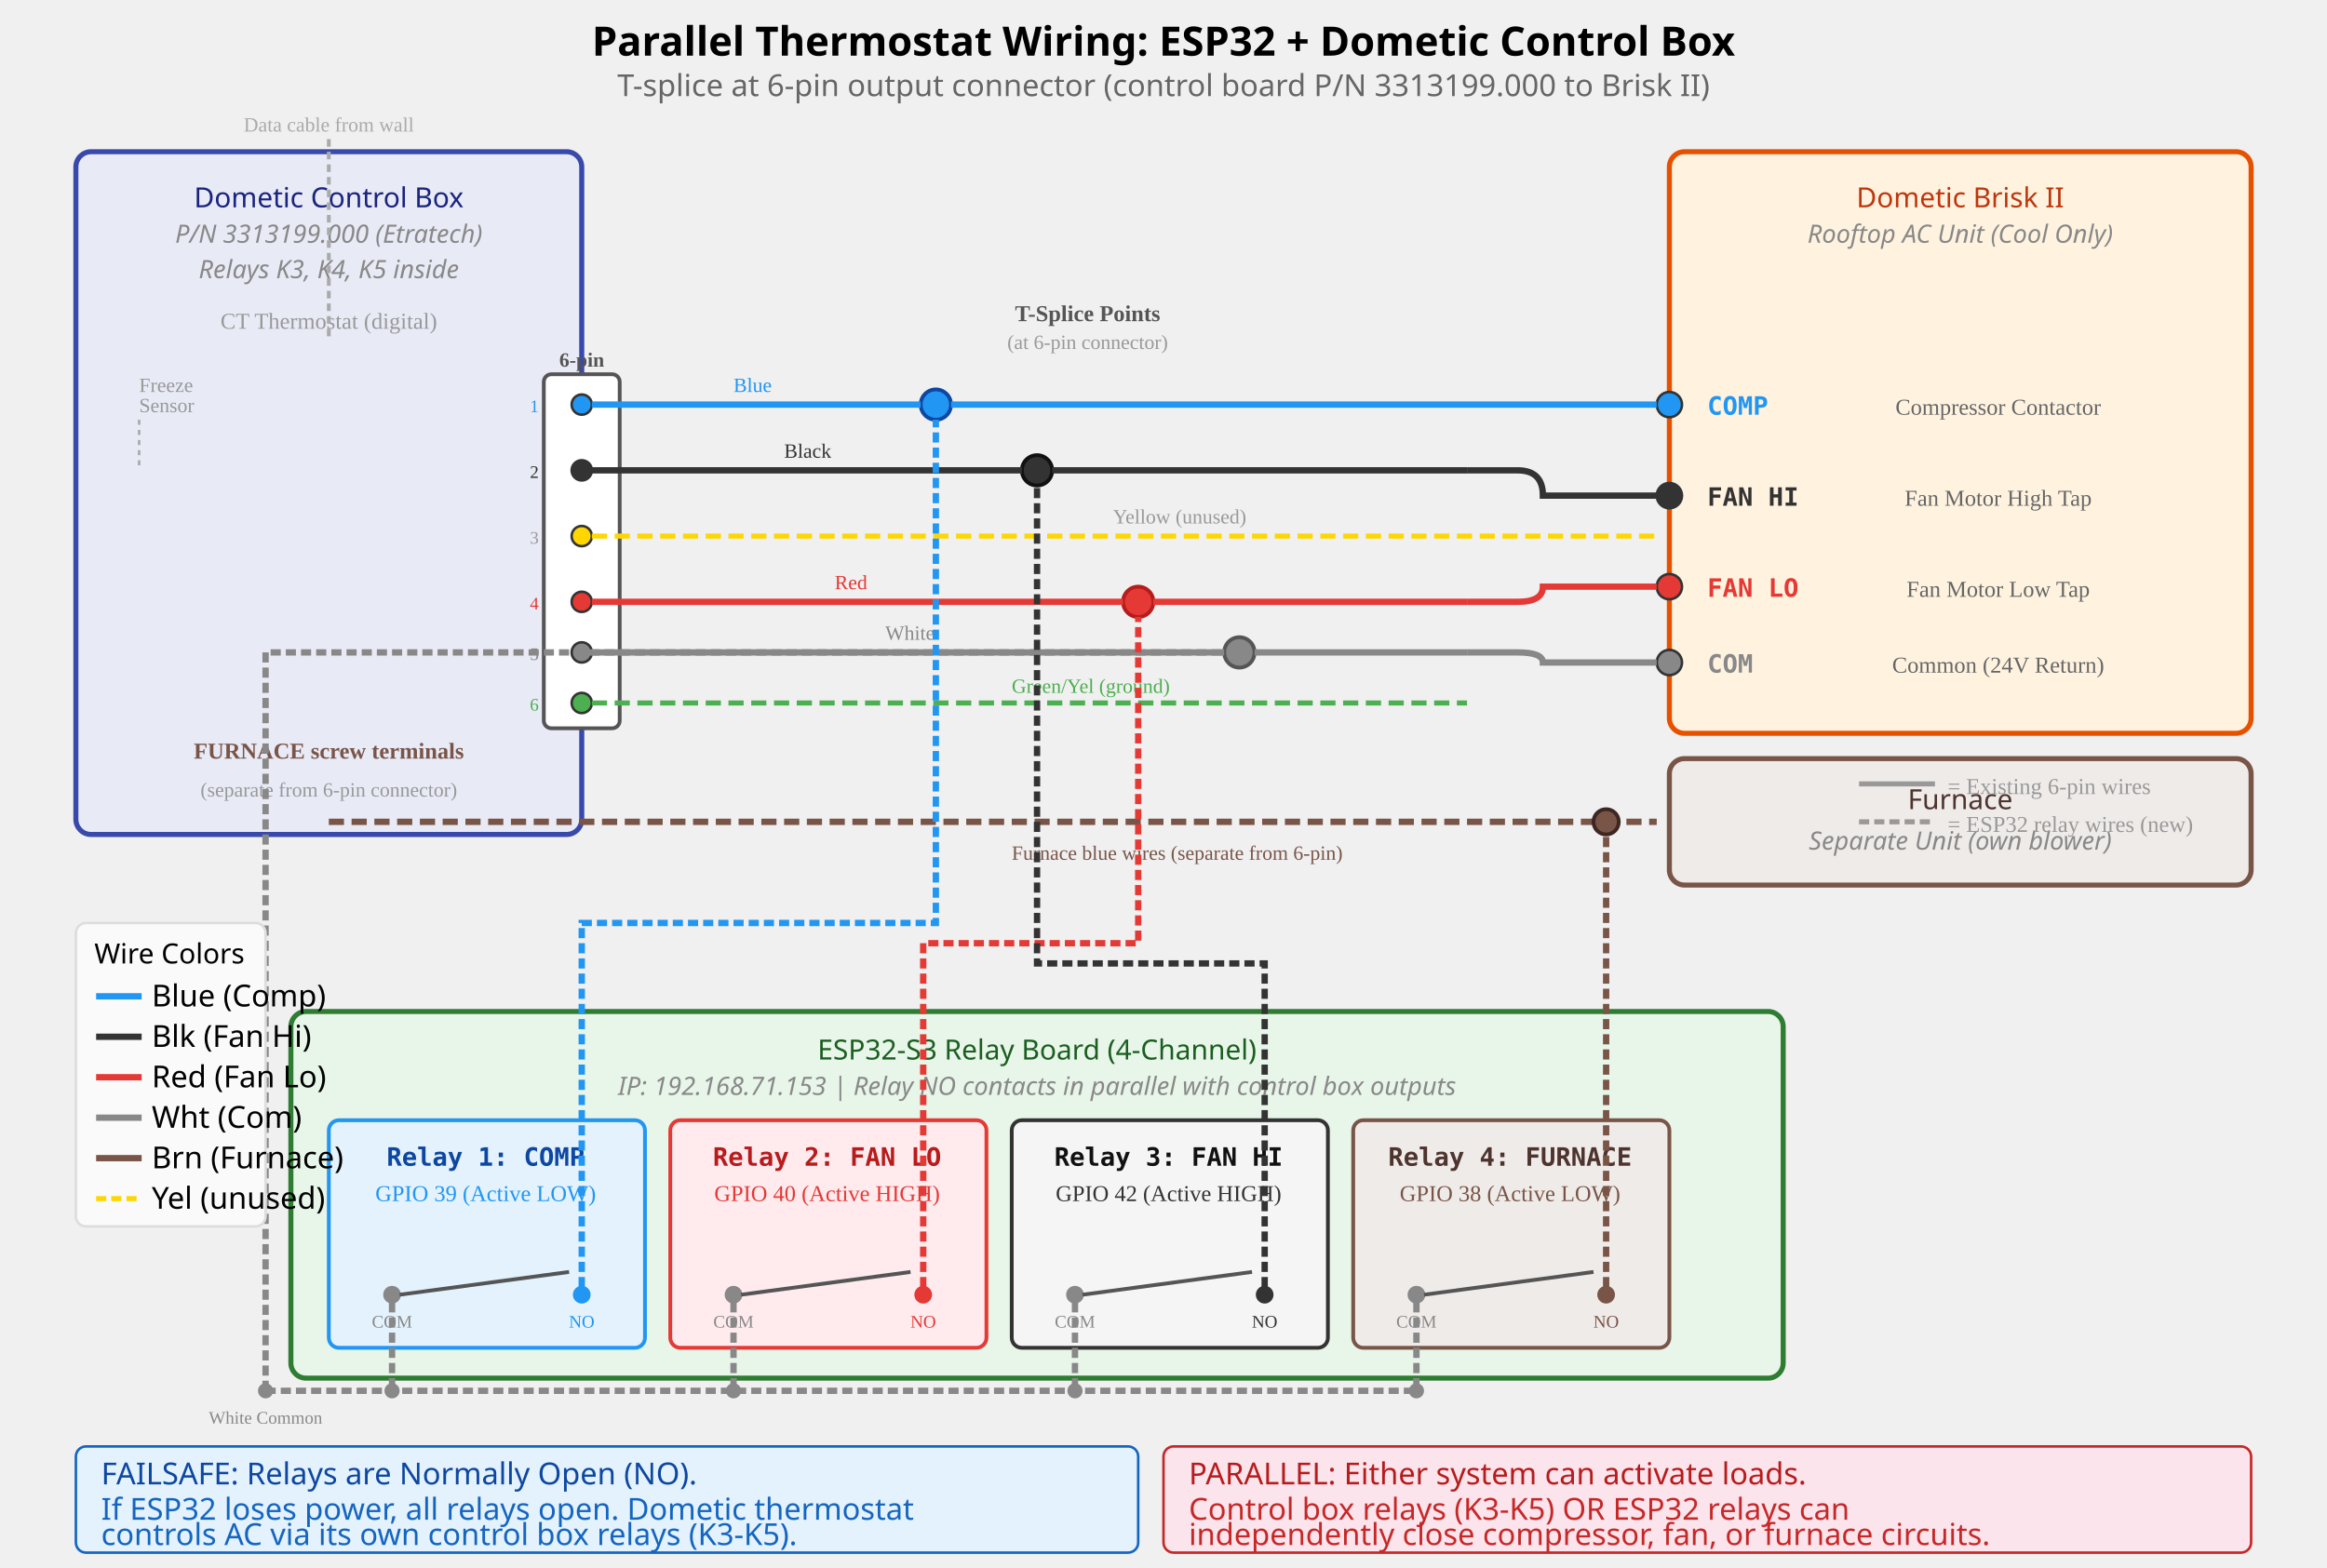
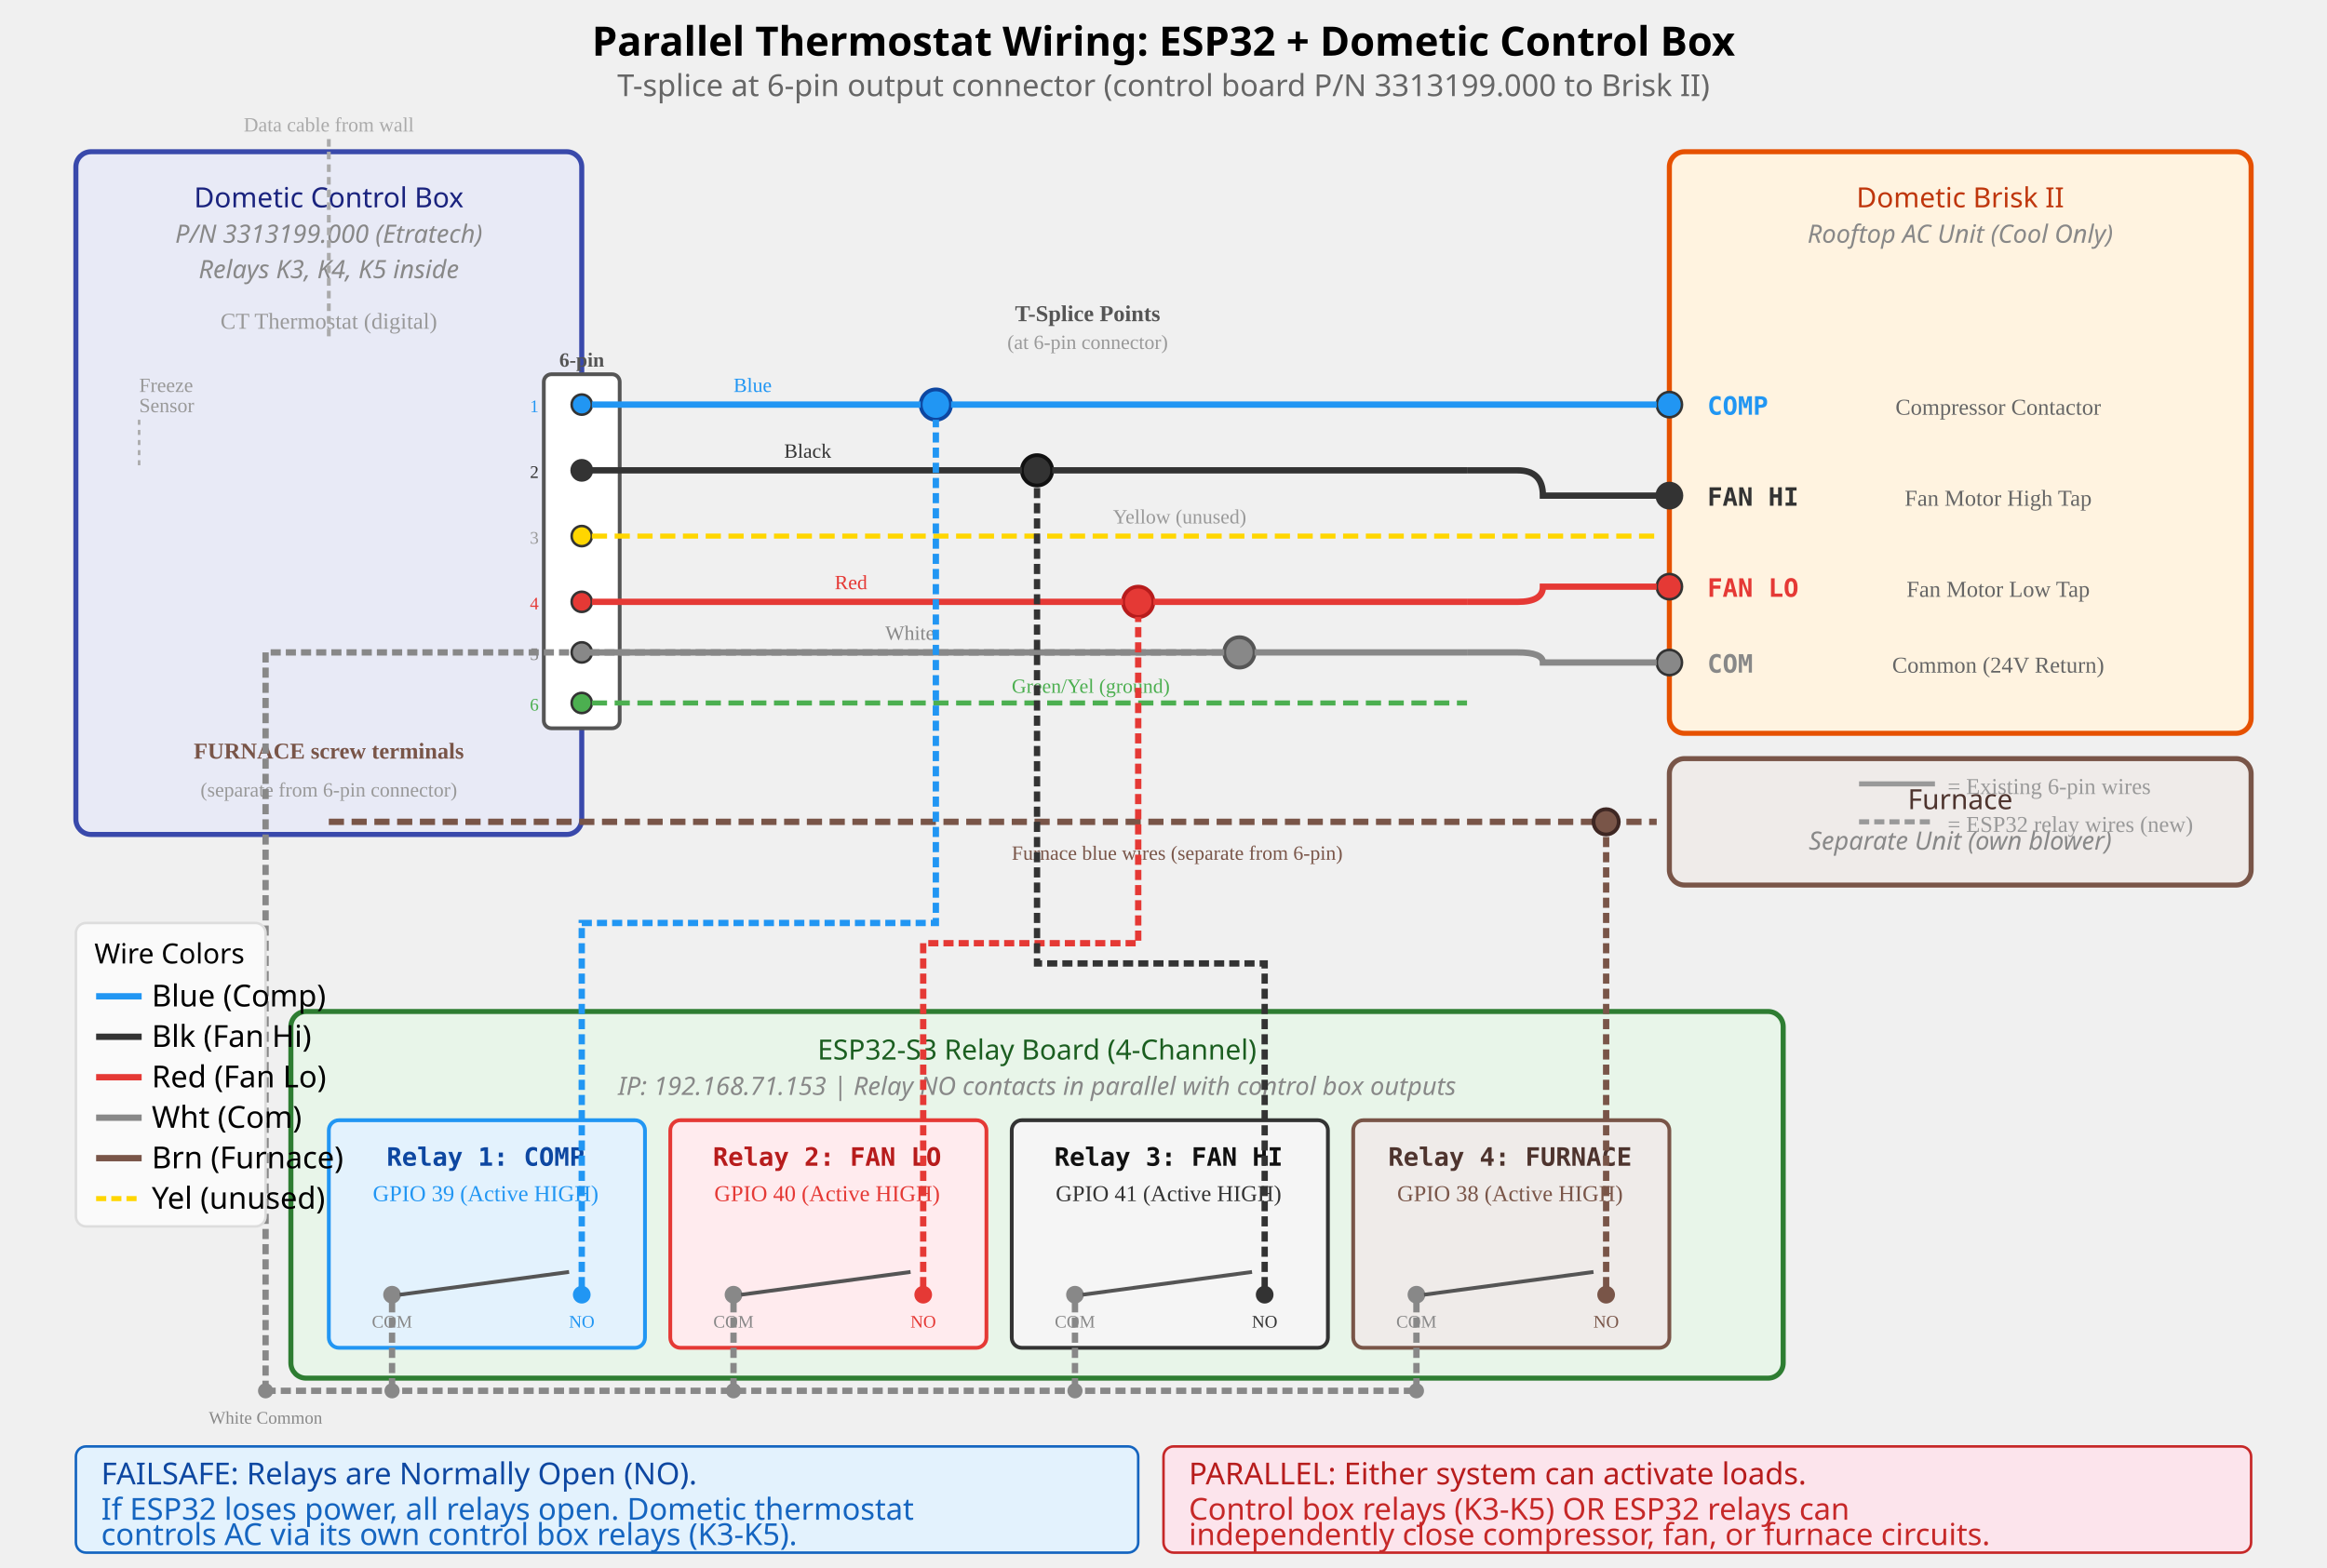
<svg xmlns="http://www.w3.org/2000/svg" viewBox="0 0 920 620">
  <style>
    .title { font: bold 16px sans-serif; }
    .subtitle { font: 12px sans-serif; fill: #666; }
    .label { font: 12px sans-serif; }
    .pin { font: bold 10px monospace; }
    .component { font: 11px sans-serif; }
    .note { font: italic 10px sans-serif; fill: #888; }
    .wire-common { stroke: #888; stroke-width: 2.5; fill: none; }
    .wire-compressor { stroke: #2196F3; stroke-width: 2.5; fill: none; }
    .wire-fan-low { stroke: #e53935; stroke-width: 2.5; fill: none; }
    .wire-fan-high { stroke: #333; stroke-width: 2.5; fill: none; }
    .wire-furnace { stroke: #795548; stroke-width: 2.5; fill: none; }
    .wire-unused { stroke: #FFD600; stroke-width: 2; fill: none; stroke-dasharray: 6,3; }
    .wire-ground { stroke: #4CAF50; stroke-width: 2; fill: none; stroke-dasharray: 6,3; }
    .junction { stroke: #333; stroke-width: 1; }
  </style>
  <text x="460" y="22" text-anchor="middle" class="title">Parallel Thermostat Wiring: ESP32 + Dometic Control Box</text>
  <text x="460" y="38" text-anchor="middle" class="subtitle">T-splice at 6-pin output connector (control board P/N 3313199.000 to Brisk II)</text>
  <rect x="30" y="60" width="200" height="270" rx="6" fill="#e8eaf6" stroke="#3949AB" stroke-width="2" />
  <text x="130" y="82" text-anchor="middle" class="component" font-weight="bold" fill="#1a237e">Dometic Control Box</text>
  <text x="130" y="96" text-anchor="middle" class="note" fill="#5c6bc0">P/N 3313199.000 (Etratech)</text>
  <text x="130" y="110" text-anchor="middle" class="note" fill="#5c6bc0">Relays K3, K4, K5 inside</text>
  <text x="130" y="130" text-anchor="middle" font-size="9" fill="#999">CT Thermostat (digital)</text>
  <line x1="130" y1="133" x2="130" y2="55" stroke="#aaa" stroke-width="1.5" stroke-dasharray="3,2" />
  <text x="130" y="52" text-anchor="middle" font-size="8" fill="#aaa">Data cable from wall</text>
  <text x="55" y="155" font-size="8" fill="#999">Freeze</text>
  <text x="55" y="163" font-size="8" fill="#999">Sensor</text>
  <line x1="55" y1="166" x2="55" y2="185" stroke="#aaa" stroke-width="1" stroke-dasharray="2,2" />
  <text x="130" y="300" text-anchor="middle" font-size="9" fill="#795548" font-weight="bold">FURNACE screw terminals</text>
  <text x="130" y="315" text-anchor="middle" font-size="8" fill="#999">(separate from 6-pin connector)</text>
  <rect x="215" y="148" width="30" height="140" rx="3" fill="#fff" stroke="#555" stroke-width="1.5" />
  <text x="230" y="145" text-anchor="middle" font-size="8" fill="#555" font-weight="bold">6-pin</text>
  <circle cx="230" cy="160" r="4" fill="#2196F3" class="junction" />
  <text x="213" y="163" text-anchor="end" font-size="7" fill="#2196F3">1</text>
  <circle cx="230" cy="186" r="4" fill="#333" class="junction" />
  <text x="213" y="189" text-anchor="end" font-size="7" fill="#333">2</text>
  <circle cx="230" cy="212" r="4" fill="#FFD600" stroke="#999" stroke-width="0.5" class="junction" />
  <text x="213" y="215" text-anchor="end" font-size="7" fill="#999">3</text>
  <circle cx="230" cy="238" r="4" fill="#e53935" class="junction" />
  <text x="213" y="241" text-anchor="end" font-size="7" fill="#e53935">4</text>
  <circle cx="230" cy="258" r="4" fill="#888" class="junction" />
  <text x="213" y="261" text-anchor="end" font-size="7" fill="#888">5</text>
  <circle cx="230" cy="278" r="4" fill="#4CAF50" class="junction" />
  <text x="213" y="281" text-anchor="end" font-size="7" fill="#4CAF50">6</text>
  <rect x="660" y="60" width="230" height="230" rx="6" fill="#fff3e0" stroke="#e65100" stroke-width="2" />
  <text x="775" y="82" text-anchor="middle" class="component" font-weight="bold" fill="#bf360c">Dometic Brisk II</text>
  <text x="775" y="96" text-anchor="middle" class="note" fill="#e65100">Rooftop AC Unit (Cool Only)</text>
  <circle cx="660" cy="160" r="5" fill="#2196F3" class="junction" />
  <text x="675" y="164" class="pin" fill="#2196F3">COMP</text>
  <text x="790" y="164" text-anchor="middle" font-size="9" fill="#666">Compressor Contactor</text>
  <circle cx="660" cy="196" r="5" fill="#333" class="junction" />
  <text x="675" y="200" class="pin" fill="#333">FAN HI</text>
  <text x="790" y="200" text-anchor="middle" font-size="9" fill="#666">Fan Motor High Tap</text>
  <circle cx="660" cy="232" r="5" fill="#e53935" class="junction" />
  <text x="675" y="236" class="pin" fill="#e53935">FAN LO</text>
  <text x="790" y="236" text-anchor="middle" font-size="9" fill="#666">Fan Motor Low Tap</text>
  <circle cx="660" cy="262" r="5" fill="#888" class="junction" />
  <text x="675" y="266" class="pin" fill="#888">COM</text>
  <text x="790" y="266" text-anchor="middle" font-size="9" fill="#666">Common (24V Return)</text>
  <rect x="660" y="300" width="230" height="50" rx="6" fill="#efebe9" stroke="#795548" stroke-width="2" />
  <text x="775" y="320" text-anchor="middle" class="component" font-weight="bold" fill="#4e342e">Furnace</text>
  <text x="775" y="336" text-anchor="middle" class="note" fill="#795548">Separate Unit (own blower)</text>
  <text x="430" y="127" text-anchor="middle" font-size="9" fill="#555" font-weight="bold">T-Splice Points</text>
  <text x="430" y="138" text-anchor="middle" font-size="8" fill="#999">(at 6-pin connector)</text>
  <circle cx="370" cy="160" r="6" fill="#2196F3" stroke="#0D47A1" stroke-width="1.5" />
  <circle cx="410" cy="186" r="6" fill="#333" stroke="#111" stroke-width="1.5" />
  <circle cx="450" cy="238" r="6" fill="#e53935" stroke="#b71c1c" stroke-width="1.5" />
  <circle cx="490" cy="258" r="6" fill="#888" stroke="#555" stroke-width="1.5" />
  <line x1="234" y1="160" x2="364" y2="160" class="wire-compressor" />
  <text x="290" y="155" font-size="8" fill="#2196F3">Blue</text>
  <line x1="234" y1="186" x2="404" y2="186" class="wire-fan-high" />
  <text x="310" y="181" font-size="8" fill="#333">Black</text>
  <line x1="234" y1="238" x2="444" y2="238" class="wire-fan-low" />
  <text x="330" y="233" font-size="8" fill="#e53935">Red</text>
  <line x1="234" y1="258" x2="484" y2="258" class="wire-common" />
  <text x="350" y="253" font-size="8" fill="#888">White</text>
  <line x1="234" y1="212" x2="655" y2="212" class="wire-unused" />
  <text x="440" y="207" font-size="8" fill="#999">Yellow (unused)</text>
  <line x1="234" y1="278" x2="580" y2="278" class="wire-ground" />
  <text x="400" y="274" font-size="8" fill="#4CAF50">Green/Yel (ground)</text>
  <line x1="376" y1="160" x2="655" y2="160" class="wire-compressor" />
  <line x1="416" y1="186" x2="580" y2="186" class="wire-fan-high" />
  <path d="M580 186 L600 186 Q610 186 610 196 L655 196" class="wire-fan-high" />
  <line x1="456" y1="238" x2="580" y2="238" class="wire-fan-low" />
  <path d="M580 238 L600 238 Q610 238 610 232 L655 232" class="wire-fan-low" />
  <line x1="496" y1="258" x2="580" y2="258" class="wire-common" />
  <path d="M580 258 L600 258 Q610 258 610 262 L655 262" class="wire-common" />
  <path d="M130 325 L370 325 L655 325" class="wire-furnace" stroke-dasharray="6,3" />
  <text x="400" y="340" font-size="8" fill="#795548">Furnace blue wires (separate from 6-pin)</text>
  <rect x="115" y="400" width="590" height="145" rx="6" fill="#e8f5e9" stroke="#2E7D32" stroke-width="2" />
  <text x="410" y="419" text-anchor="middle" class="component" font-weight="bold" fill="#1B5E20">ESP32-S3 Relay Board (4-Channel)</text>
  <text x="410" y="433" text-anchor="middle" class="note" fill="#388E3C">IP: 192.168.71.153 | Relay NO contacts in parallel with control box outputs</text>
  <rect x="130" y="443" width="125" height="90" rx="4" fill="#e3f2fd" stroke="#2196F3" stroke-width="1.5" />
  <text x="192" y="461" text-anchor="middle" class="pin" fill="#0D47A1">Relay 1: COMP</text>
-   <text x="192" y="475" text-anchor="middle" font-size="9" fill="#2196F3">GPIO 39 (Active LOW)</text>
+   <text x="192" y="475" text-anchor="middle" font-size="9" fill="#2196F3">GPIO 39 (Active HIGH)</text>
  <circle cx="155" cy="512" r="3.5" fill="#888" />
  <circle cx="230" cy="512" r="3.5" fill="#2196F3" />
  <line x1="158" y1="512" x2="225" y2="503" stroke="#555" stroke-width="1.5" />
  <text x="155" y="525" text-anchor="middle" font-size="7" fill="#888">COM</text>
  <text x="230" y="525" text-anchor="middle" font-size="7" fill="#2196F3">NO</text>
  <rect x="265" y="443" width="125" height="90" rx="4" fill="#ffebee" stroke="#e53935" stroke-width="1.5" />
  <text x="327" y="461" text-anchor="middle" class="pin" fill="#b71c1c">Relay 2: FAN LO</text>
  <text x="327" y="475" text-anchor="middle" font-size="9" fill="#e53935">GPIO 40 (Active HIGH)</text>
  <circle cx="290" cy="512" r="3.5" fill="#888" />
  <circle cx="365" cy="512" r="3.5" fill="#e53935" />
  <line x1="293" y1="512" x2="360" y2="503" stroke="#555" stroke-width="1.5" />
  <text x="290" y="525" text-anchor="middle" font-size="7" fill="#888">COM</text>
  <text x="365" y="525" text-anchor="middle" font-size="7" fill="#e53935">NO</text>
  <rect x="400" y="443" width="125" height="90" rx="4" fill="#f5f5f5" stroke="#333" stroke-width="1.5" />
  <text x="462" y="461" text-anchor="middle" class="pin" fill="#111">Relay 3: FAN HI</text>
-   <text x="462" y="475" text-anchor="middle" font-size="9" fill="#333">GPIO 42 (Active HIGH)</text>
+   <text x="462" y="475" text-anchor="middle" font-size="9" fill="#333">GPIO 41 (Active HIGH)</text>
  <circle cx="425" cy="512" r="3.5" fill="#888" />
  <circle cx="500" cy="512" r="3.5" fill="#333" />
  <line x1="428" y1="512" x2="495" y2="503" stroke="#555" stroke-width="1.5" />
  <text x="425" y="525" text-anchor="middle" font-size="7" fill="#888">COM</text>
  <text x="500" y="525" text-anchor="middle" font-size="7" fill="#333">NO</text>
  <rect x="535" y="443" width="125" height="90" rx="4" fill="#efebe9" stroke="#795548" stroke-width="1.5" />
  <text x="597" y="461" text-anchor="middle" class="pin" fill="#4E342E">Relay 4: FURNACE</text>
-   <text x="597" y="475" text-anchor="middle" font-size="9" fill="#795548">GPIO 38 (Active LOW)</text>
+   <text x="597" y="475" text-anchor="middle" font-size="9" fill="#795548">GPIO 38 (Active HIGH)</text>
  <circle cx="560" cy="512" r="3.5" fill="#888" />
  <circle cx="635" cy="512" r="3.5" fill="#795548" />
  <line x1="563" y1="512" x2="630" y2="503" stroke="#555" stroke-width="1.5" />
  <text x="560" y="525" text-anchor="middle" font-size="7" fill="#888">COM</text>
  <text x="635" y="525" text-anchor="middle" font-size="7" fill="#795548">NO</text>
  <line x1="155" y1="515" x2="155" y2="550" class="wire-common" stroke-dasharray="4,2" stroke-width="2" />
  <line x1="290" y1="515" x2="290" y2="550" class="wire-common" stroke-dasharray="4,2" stroke-width="2" />
  <line x1="425" y1="515" x2="425" y2="550" class="wire-common" stroke-dasharray="4,2" stroke-width="2" />
  <line x1="560" y1="515" x2="560" y2="550" class="wire-common" stroke-dasharray="4,2" stroke-width="2" />
  <line x1="105" y1="550" x2="560" y2="550" class="wire-common" stroke-dasharray="4,2" stroke-width="2" />
  <circle cx="155" cy="550" r="3" fill="#888" />
  <circle cx="290" cy="550" r="3" fill="#888" />
  <circle cx="425" cy="550" r="3" fill="#888" />
  <circle cx="560" cy="550" r="3" fill="#888" />
  <circle cx="105" cy="550" r="3" fill="#888" />
  <text x="105" y="563" text-anchor="middle" font-size="7" fill="#888">White Common</text>
  <path d="M105 550 L105 258 L484 258" class="wire-common" stroke-dasharray="4,2" stroke-width="2" />
  <path d="M230 509 L230 365 L370 365 L370 166" class="wire-compressor" stroke-dasharray="4,2" stroke-width="2" />
  <path d="M365 509 L365 373 L450 373 L450 244" class="wire-fan-low" stroke-dasharray="4,2" stroke-width="2" />
  <path d="M500 509 L500 381 L410 381 L410 192" class="wire-fan-high" stroke-dasharray="4,2" stroke-width="2" />
  <path d="M635 509 L635 325" class="wire-furnace" stroke-dasharray="4,2" stroke-width="2" />
  <circle cx="635" cy="325" r="5" fill="#795548" stroke="#3E2723" stroke-width="1.5" />
  <rect x="30" y="365" width="75" height="120" rx="4" fill="#fafafa" stroke="#ddd" />
  <text x="67" y="381" text-anchor="middle" class="component" font-weight="bold">Wire Colors</text>
  <line x1="38" y1="394" x2="56" y2="394" stroke="#2196F3" stroke-width="2.5" />
  <text x="60" y="398" font-size="8" class="label">Blue (Comp)</text>
  <line x1="38" y1="410" x2="56" y2="410" stroke="#333" stroke-width="2.5" />
  <text x="60" y="414" font-size="8" class="label">Blk (Fan Hi)</text>
  <line x1="38" y1="426" x2="56" y2="426" stroke="#e53935" stroke-width="2.5" />
  <text x="60" y="430" font-size="8" class="label">Red (Fan Lo)</text>
  <line x1="38" y1="442" x2="56" y2="442" stroke="#888" stroke-width="2.5" />
  <text x="60" y="446" font-size="8" class="label">Wht (Com)</text>
  <line x1="38" y1="458" x2="56" y2="458" stroke="#795548" stroke-width="2.5" />
  <text x="60" y="462" font-size="8" class="label">Brn (Furnace)</text>
  <line x1="38" y1="474" x2="56" y2="474" stroke="#FFD600" stroke-width="2" stroke-dasharray="4,2" />
  <text x="60" y="478" font-size="8" class="label">Yel (unused)</text>
  <line x1="735" y1="310" x2="765" y2="310" stroke="#999" stroke-width="2" />
  <text x="770" y="314" font-size="9" fill="#999">= Existing 6-pin wires</text>
  <line x1="735" y1="325" x2="765" y2="325" stroke="#999" stroke-width="2" stroke-dasharray="4,2" />
  <text x="770" y="329" font-size="9" fill="#999">= ESP32 relay wires (new)</text>
  <rect x="30" y="572" width="420" height="42" rx="4" fill="#e3f2fd" stroke="#1565C0" stroke-width="1" />
  <text x="40" y="587" class="label" font-weight="bold" fill="#0D47A1">FAILSAFE: Relays are Normally Open (NO).</text>
  <text x="40" y="601" class="label" fill="#1565C0">If ESP32 loses power, all relays open. Dometic thermostat</text>
  <text x="40" y="611" class="label" fill="#1565C0">controls AC via its own control box relays (K3-K5).</text>
  <rect x="460" y="572" width="430" height="42" rx="4" fill="#fce4ec" stroke="#c62828" stroke-width="1" />
  <text x="470" y="587" class="label" font-weight="bold" fill="#b71c1c">PARALLEL: Either system can activate loads.</text>
  <text x="470" y="601" class="label" fill="#c62828">Control box relays (K3-K5) OR ESP32 relays can</text>
  <text x="470" y="611" class="label" fill="#c62828">independently close compressor, fan, or furnace circuits.</text>
</svg>
